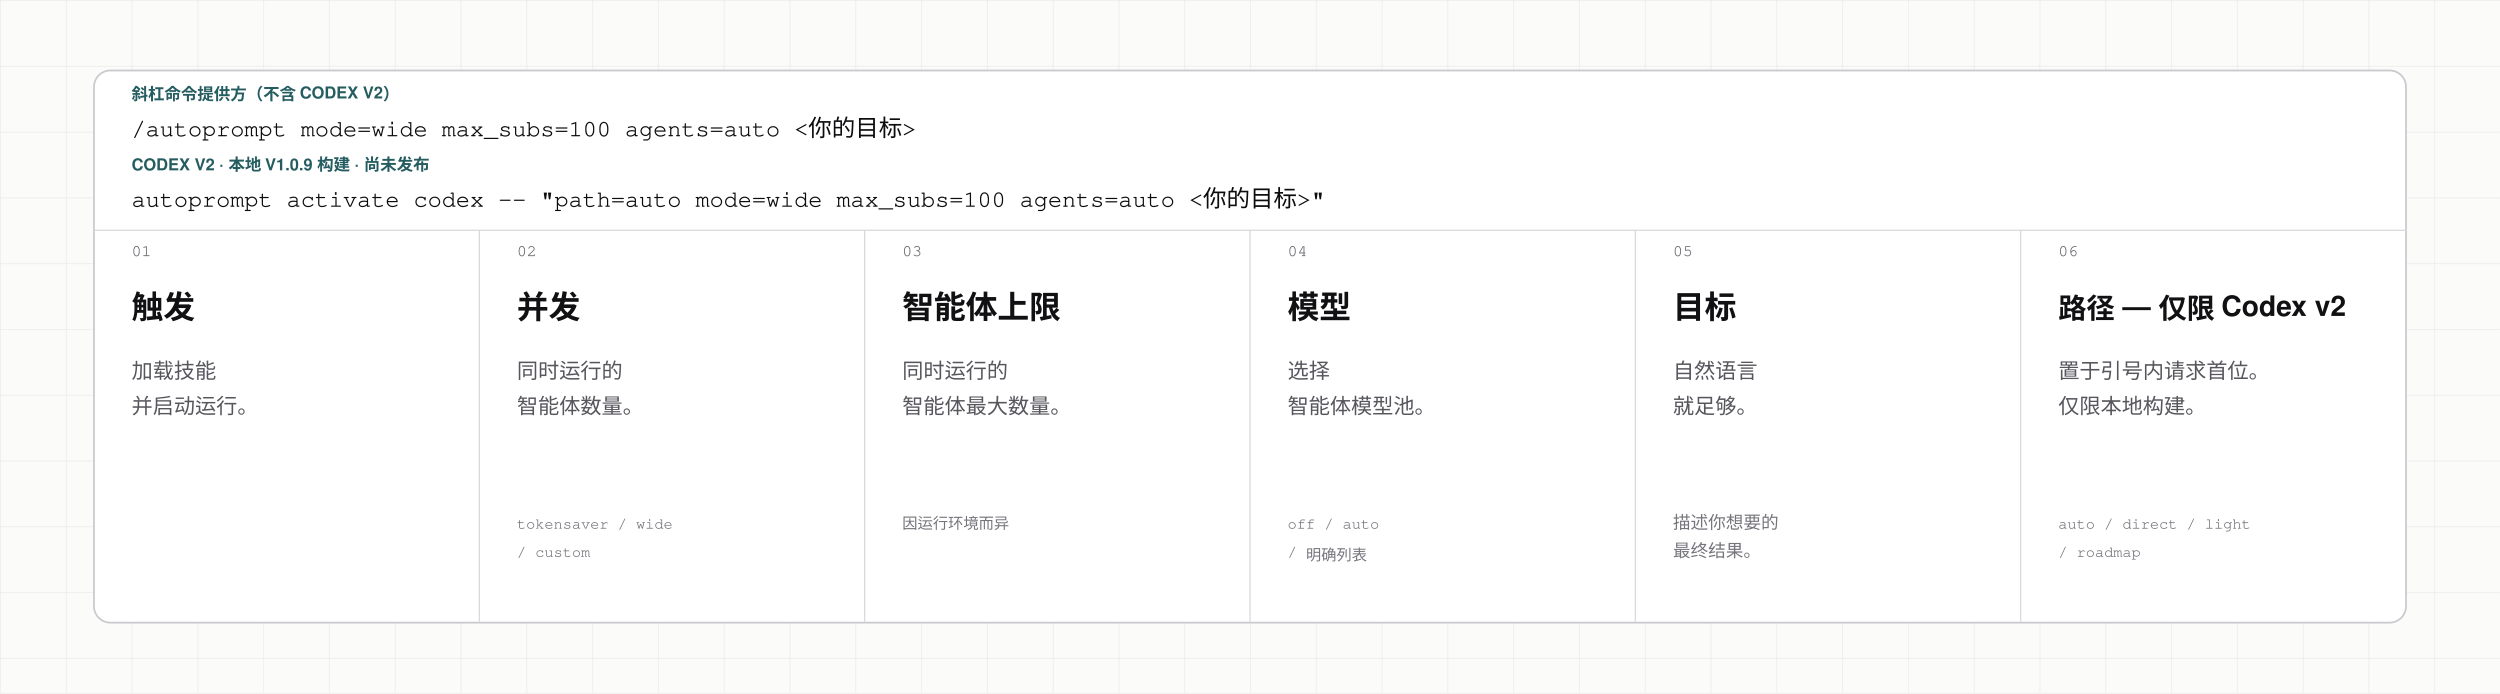
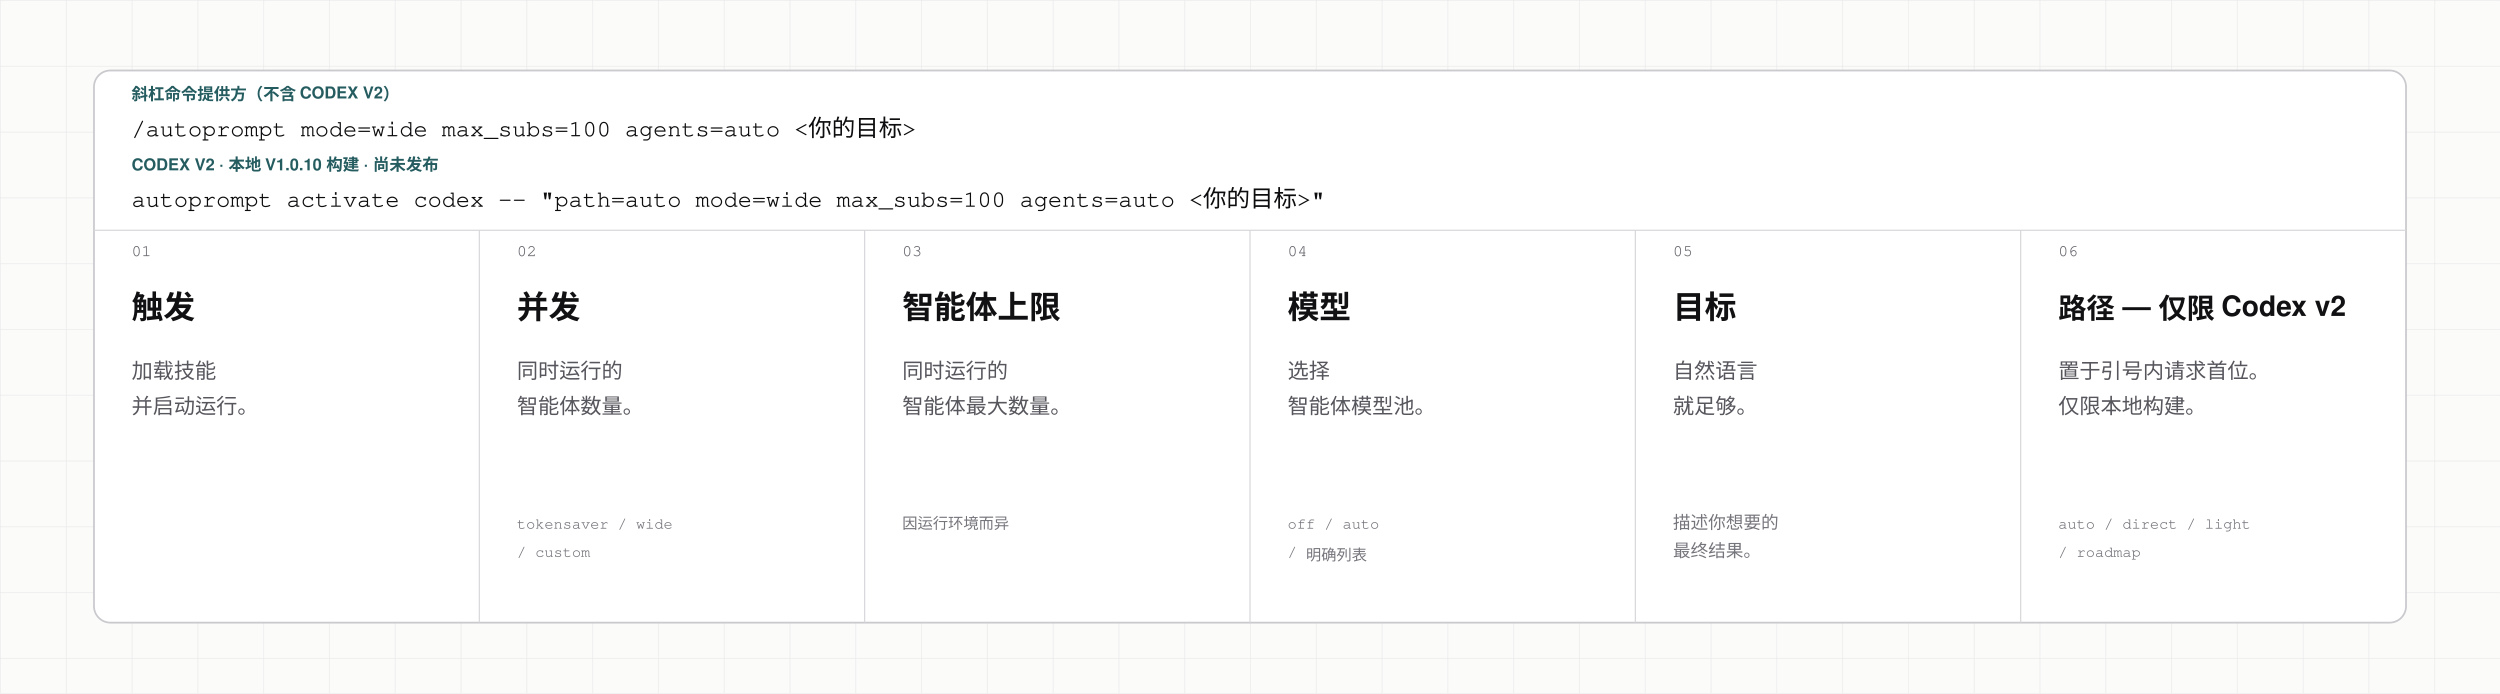
- <svg xmlns="http://www.w3.org/2000/svg" width="2128" height="590" viewBox="0 0 2128 590" role="img" aria-labelledby="title desc" data-release-status="local-v1.0.9-build-not-published">
+ <svg xmlns="http://www.w3.org/2000/svg" width="2128" height="590" viewBox="0 0 2128 590" role="img" aria-labelledby="title desc" data-release-status="local-v1.0.10-build-not-published">
  <defs>
    <pattern id="grid" width="56" height="56" patternUnits="userSpaceOnUse">
      <path d="M56 0H0V56" fill="none" stroke="#e2e2e4" stroke-width="1" />
    </pattern>
  </defs>
  <rect width="2128" height="590" fill="#fbfbfa" />
  <rect width="2128" height="590" fill="url(#grid)" opacity=".78" />
  <g transform="translate(0 -244)">
    <rect x="80" y="304" width="1968" height="470" rx="14" fill="#ffffff" stroke="#c9c9ce" stroke-width="1.5" />
    <line x1="80" y1="440" x2="2048" y2="440" stroke="#d6d6da" stroke-width="1" />
    <line x1="408" y1="440" x2="408" y2="774" stroke="#d6d6da" stroke-width="1" />
    <line x1="736" y1="440" x2="736" y2="774" stroke="#d6d6da" stroke-width="1" />
    <line x1="1064" y1="440" x2="1064" y2="774" stroke="#d6d6da" stroke-width="1" />
    <line x1="1392" y1="440" x2="1392" y2="774" stroke="#d6d6da" stroke-width="1" />
    <line x1="1720" y1="440" x2="1720" y2="774" stroke="#d6d6da" stroke-width="1" />
    <text x="112" y="329" fill="#255C60" font-family="Nimbus Sans, Arial, sans-serif" font-size="14" font-weight="700">斜杠命令提供方（不含 CODEX V2）</text>
    <text x="112" y="360" fill="#0d0d0f" font-family="Nimbus Mono PS, monospace" font-size="20">/autoprompt mode=wide max_subs=100 agents=auto &lt;你的目标&gt;</text>
-     <text x="112" y="389" fill="#255C60" font-family="Nimbus Sans, Arial, sans-serif" font-size="14" font-weight="700">CODEX V2 · 本地 V1.0.9 构建 · 尚未发布</text>
+     <text x="112" y="389" fill="#255C60" font-family="Nimbus Sans, Arial, sans-serif" font-size="14" font-weight="700">CODEX V2 · 本地 V1.0.10 构建 · 尚未发布</text>
    <text x="112" y="420" fill="#0d0d0f" font-family="Nimbus Mono PS, monospace" font-size="20">autoprompt activate codex -- "path=auto mode=wide max_subs=100 agents=auto &lt;你的目标&gt;"</text>
    <text x="112" y="462" fill="#67676e" font-family="Nimbus Mono PS, monospace" font-size="14">01</text>
    <text x="112" y="515" fill="#111113" font-family="Nimbus Sans, Arial, sans-serif" font-size="27" font-weight="600">触发</text>
    <text x="112" y="566" fill="#56565d" font-family="Nimbus Sans, Arial, sans-serif" font-size="18">
      <tspan x="112" dy="0">加载技能</tspan>
      <tspan x="112" dy="30">并启动运行。</tspan>
    </text>
    <text x="440" y="462" fill="#67676e" font-family="Nimbus Mono PS, monospace" font-size="14">02</text>
    <text x="440" y="515" fill="#111113" font-family="Nimbus Sans, Arial, sans-serif" font-size="27" font-weight="600">并发</text>
    <text x="440" y="566" fill="#56565d" font-family="Nimbus Sans, Arial, sans-serif" font-size="18">
      <tspan x="440" dy="0">同时运行的</tspan>
      <tspan x="440" dy="30">智能体数量。</tspan>
    </text>
    <text x="440" y="694" fill="#75757c" font-family="Nimbus Mono PS, monospace" font-size="13">
      <tspan x="440" dy="0">tokensaver / wide</tspan>
      <tspan x="440" dy="24">/ custom</tspan>
    </text>
    <text x="768" y="462" fill="#67676e" font-family="Nimbus Mono PS, monospace" font-size="14">03</text>
    <text x="768" y="515" fill="#111113" font-family="Nimbus Sans, Arial, sans-serif" font-size="27" font-weight="600">智能体上限</text>
    <text x="768" y="566" fill="#56565d" font-family="Nimbus Sans, Arial, sans-serif" font-size="18">
      <tspan x="768" dy="0">同时运行的</tspan>
      <tspan x="768" dy="30">智能体最大数量。</tspan>
    </text>
    <text x="768" y="694" fill="#75757c" font-family="Nimbus Mono PS, monospace" font-size="13">因运行环境而异</text>
    <text x="1096" y="462" fill="#67676e" font-family="Nimbus Mono PS, monospace" font-size="14">04</text>
    <text x="1096" y="515" fill="#111113" font-family="Nimbus Sans, Arial, sans-serif" font-size="27" font-weight="600">模型</text>
    <text x="1096" y="566" fill="#56565d" font-family="Nimbus Sans, Arial, sans-serif" font-size="18">
      <tspan x="1096" dy="0">选择</tspan>
      <tspan x="1096" dy="30">智能体模型池。</tspan>
    </text>
    <text x="1096" y="694" fill="#75757c" font-family="Nimbus Mono PS, monospace" font-size="13">
      <tspan x="1096" dy="0">off / auto</tspan>
      <tspan x="1096" dy="24">/ 明确列表</tspan>
    </text>
    <text x="1424" y="462" fill="#67676e" font-family="Nimbus Mono PS, monospace" font-size="14">05</text>
    <text x="1424" y="515" fill="#111113" font-family="Nimbus Sans, Arial, sans-serif" font-size="27" font-weight="600">目标</text>
    <text x="1424" y="566" fill="#56565d" font-family="Nimbus Sans, Arial, sans-serif" font-size="18">
      <tspan x="1424" dy="0">自然语言</tspan>
      <tspan x="1424" dy="30">就足够。</tspan>
    </text>
    <text x="1424" y="694" fill="#75757c" font-family="Nimbus Sans, Arial, sans-serif" font-size="15">
      <tspan x="1424" dy="0">描述你想要的</tspan>
      <tspan x="1424" dy="24">最终结果。</tspan>
    </text>
    <text x="1752" y="462" fill="#67676e" font-family="Nimbus Mono PS, monospace" font-size="14">06</text>
    <text x="1752" y="515" fill="#111113" font-family="Nimbus Sans, Arial, sans-serif" font-size="24" font-weight="600">路径 — 仅限 Codex v2</text>
    <text x="1752" y="566" fill="#56565d" font-family="Nimbus Sans, Arial, sans-serif" font-size="18">
      <tspan x="1752" dy="0">置于引号内请求首位。</tspan>
      <tspan x="1752" dy="30">仅限本地构建。</tspan>
    </text>
    <text x="1752" y="694" fill="#75757c" font-family="Nimbus Mono PS, monospace" font-size="13">
      <tspan x="1752" dy="0">auto / direct / light</tspan>
      <tspan x="1752" dy="24">/ roadmap</tspan>
    </text>
  </g>
</svg>
